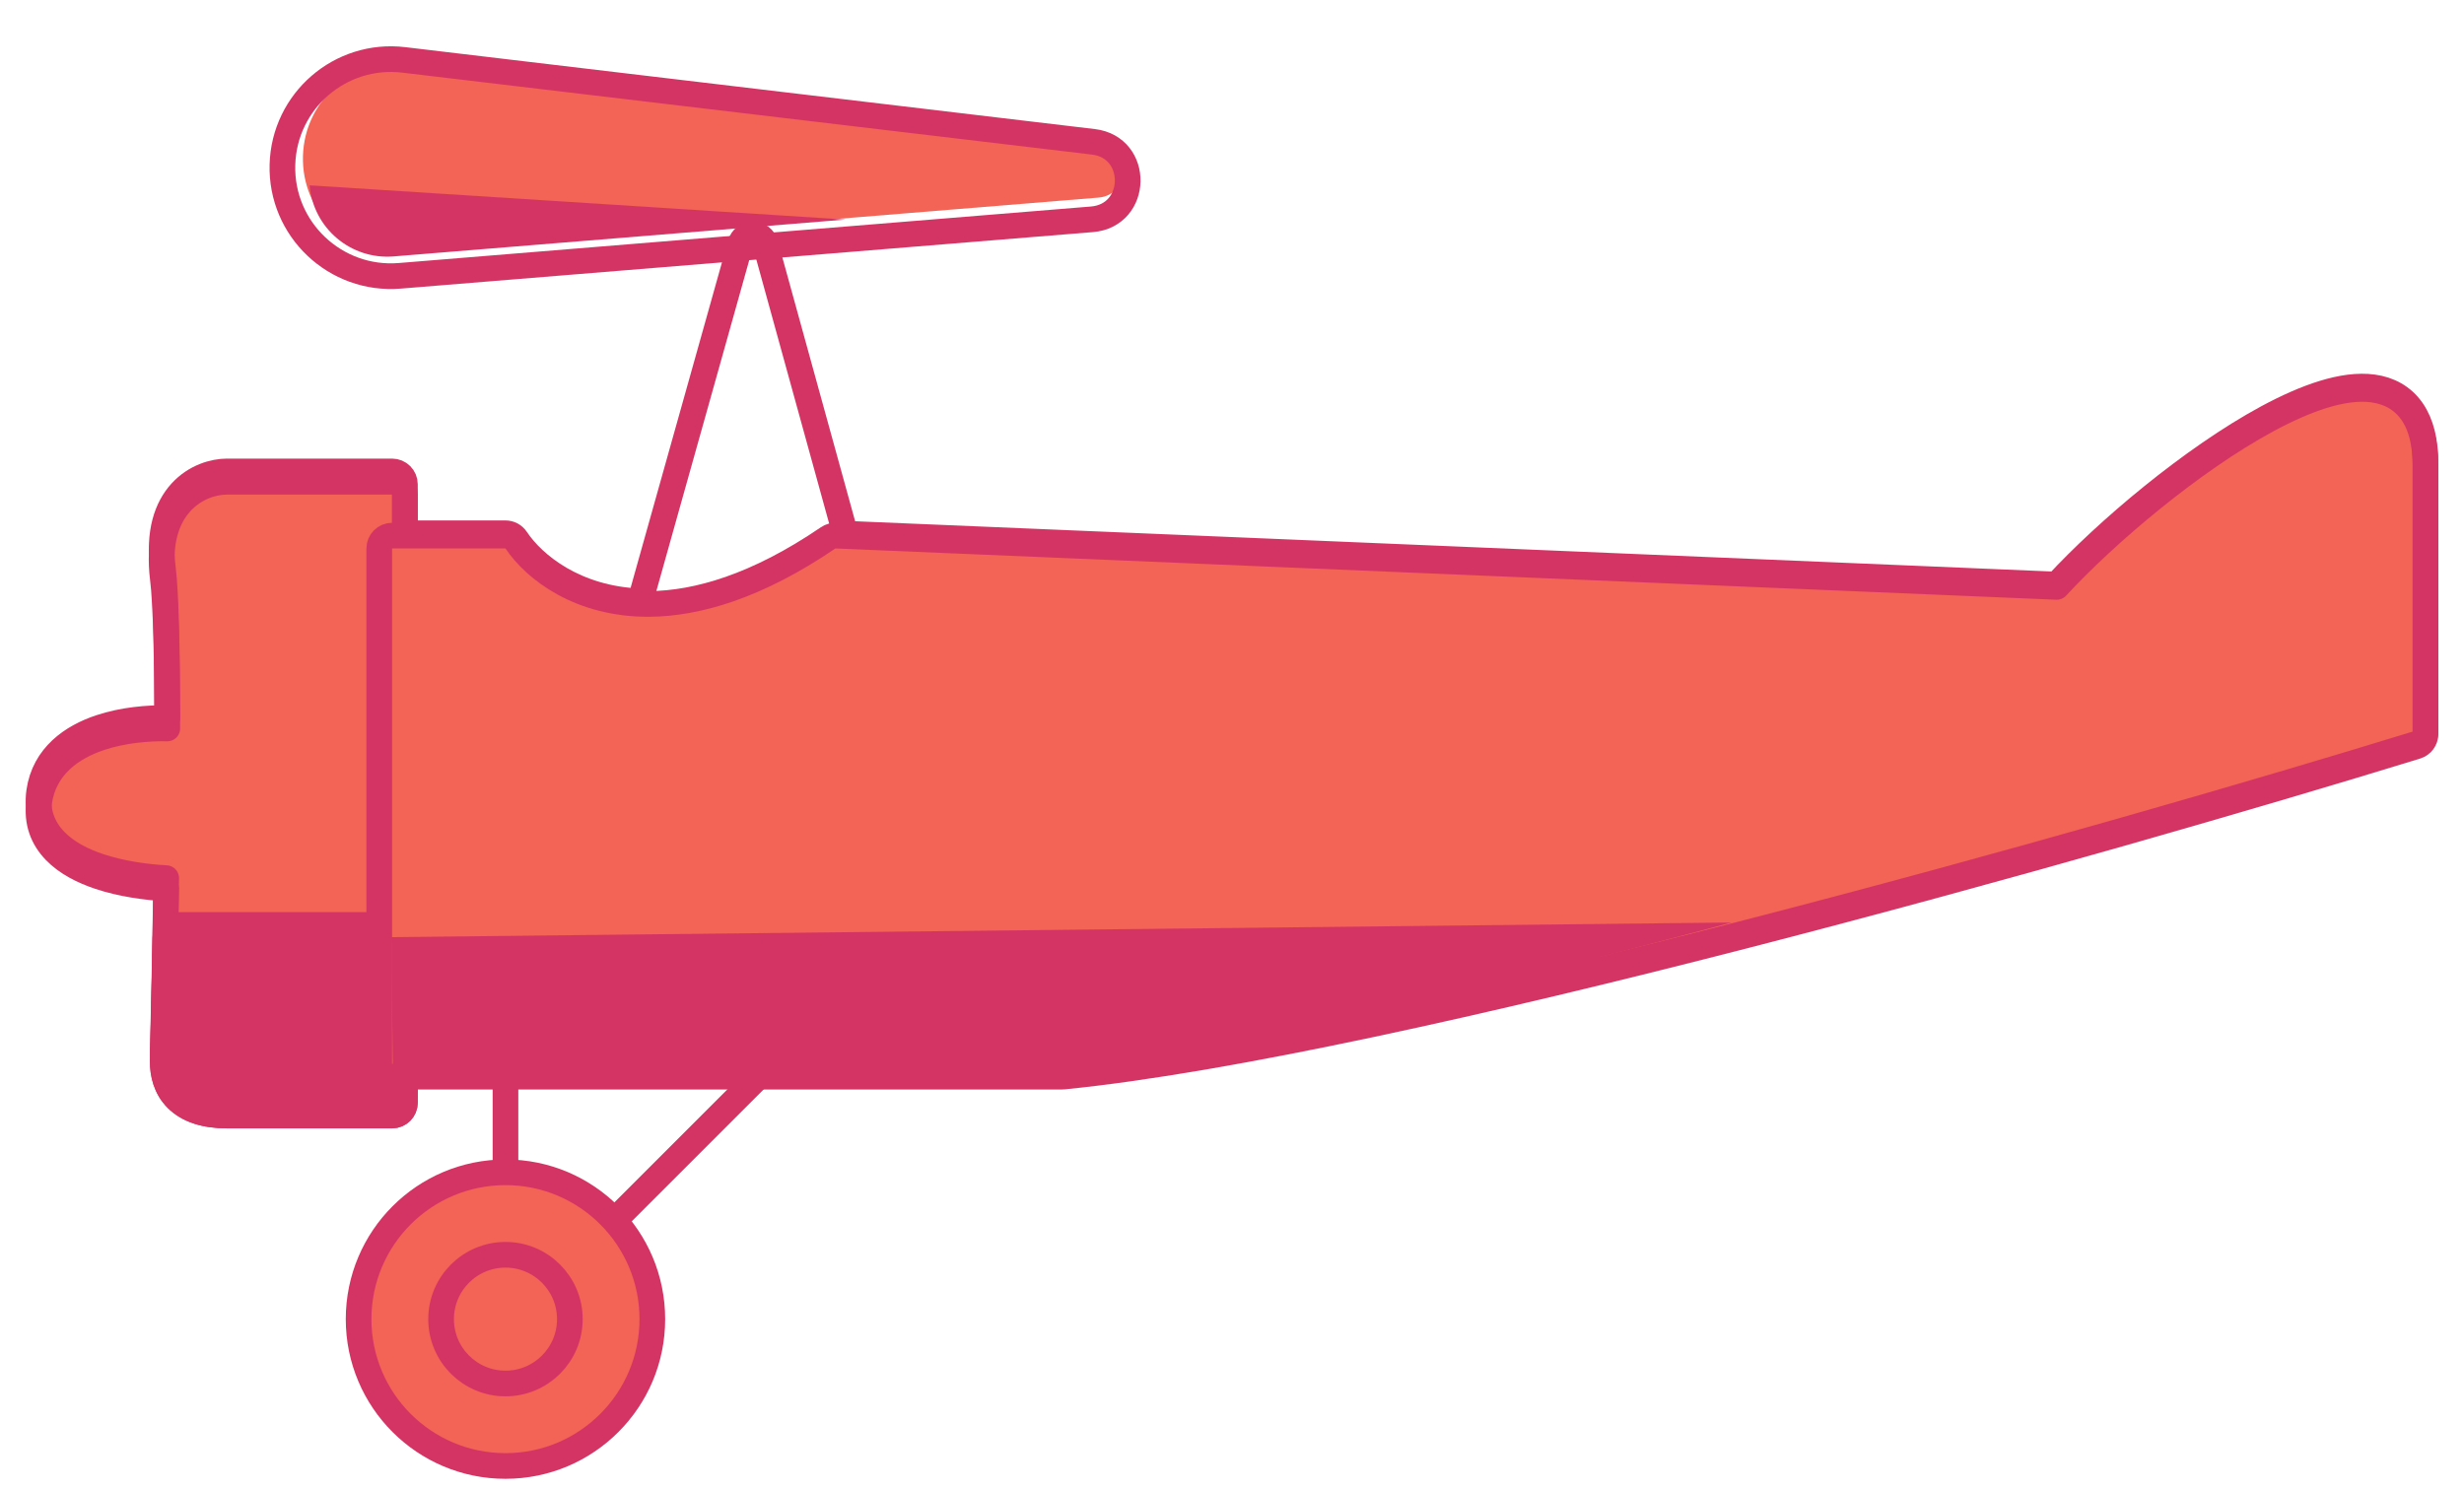
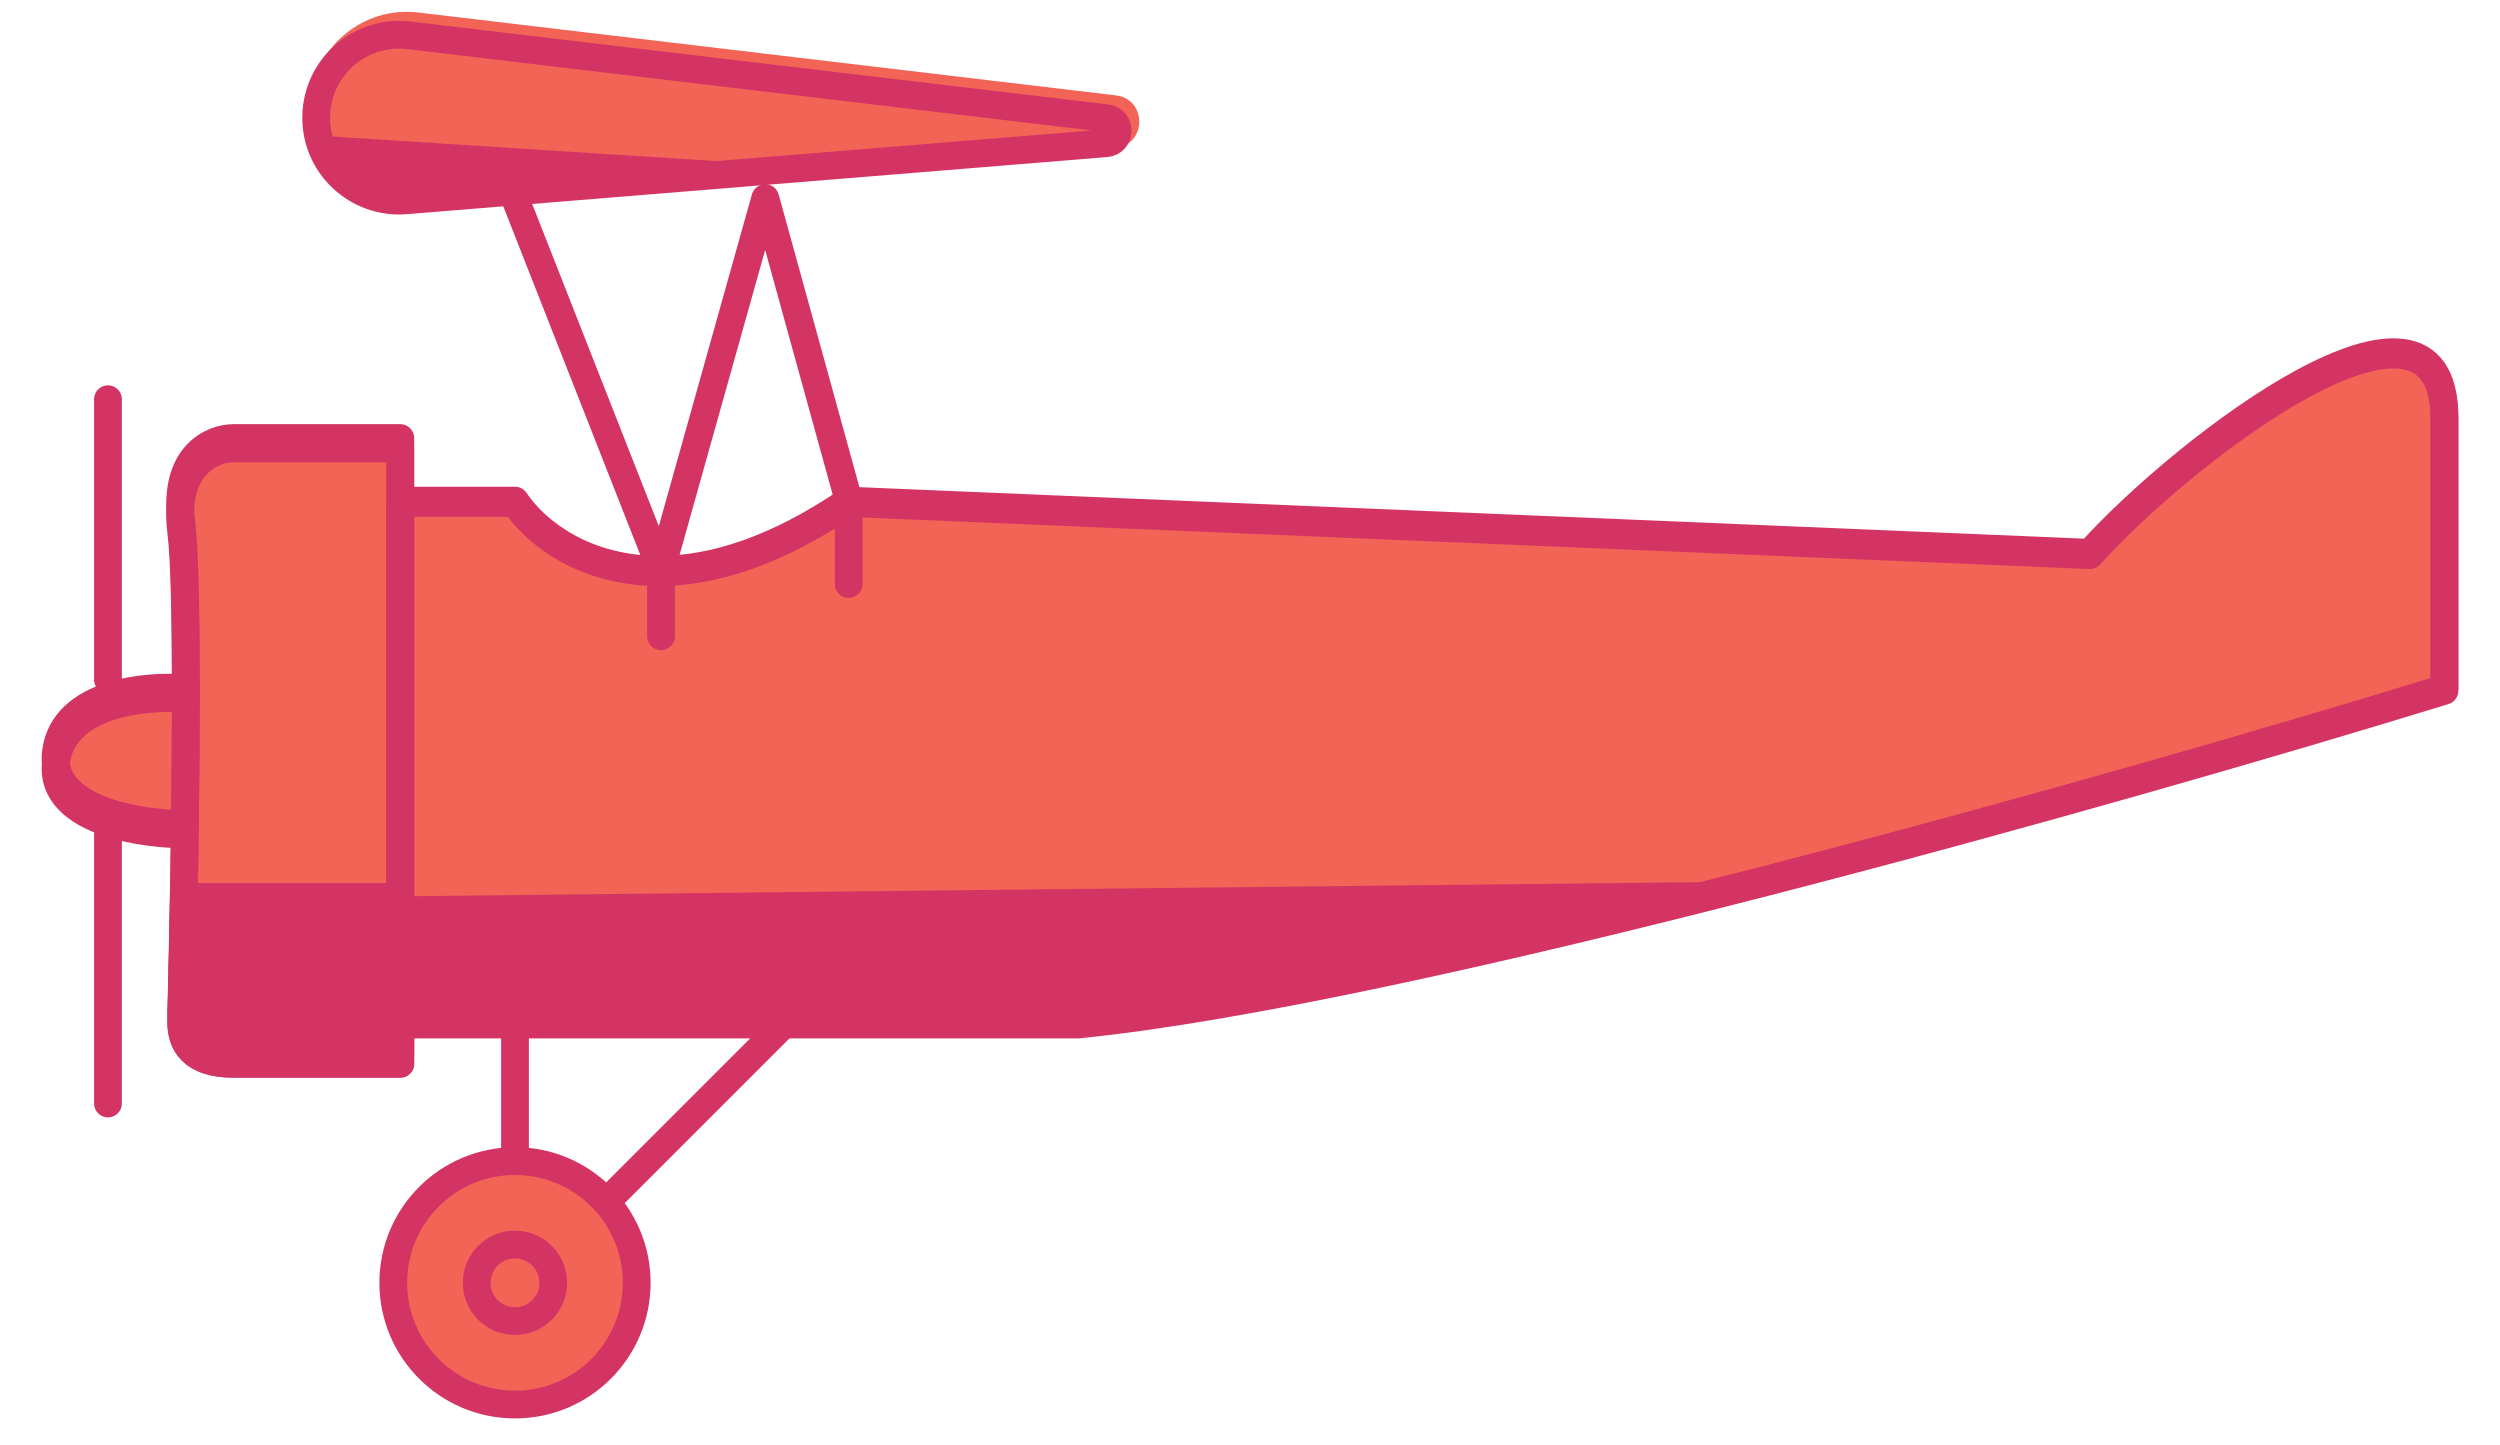
- <svg xmlns="http://www.w3.org/2000/svg" width="48" height="29" viewBox="0 0 48 29" fill="none">
-   <path d="M7.638 9.185C7.776 9.185 7.888 9.297 7.888 9.435V10.439V20.48V21.284C7.888 21.422 7.776 21.534 7.638 21.534H4.425C3.985 21.534 3.659 21.424 3.445 21.209C3.231 20.995 3.171 20.72 3.171 20.48H3.171L3.171 20.474C3.193 19.594 3.219 18.38 3.237 17.109C2.847 17.089 2.366 17.023 1.936 16.88C1.615 16.773 1.299 16.615 1.073 16.381C0.838 16.137 0.707 15.816 0.763 15.424C0.863 14.726 1.405 14.356 1.954 14.173C2.393 14.027 2.876 13.985 3.259 13.992C3.257 12.65 3.232 11.547 3.173 11.072C3.086 10.377 3.245 9.896 3.528 9.587C3.804 9.286 4.167 9.185 4.425 9.185H7.638Z" fill="#F36356" stroke="#D43464" stroke-width="0.5" stroke-linecap="round" stroke-linejoin="round" />
-   <path d="M3.171 20.681H3.171L3.171 20.675C3.188 20.019 3.206 19.179 3.222 18.267C3.224 18.131 3.335 18.021 3.472 18.021H7.638C7.776 18.021 7.888 18.133 7.888 18.271V20.681V21.485C7.888 21.623 7.776 21.735 7.638 21.735H4.425C3.985 21.735 3.659 21.624 3.445 21.41C3.231 21.196 3.171 20.921 3.171 20.681Z" fill="#D43464" stroke="#D43464" stroke-width="0.5" stroke-linecap="round" stroke-linejoin="round" />
-   <path d="M16.133 10.479C16.177 10.449 16.23 10.434 16.284 10.436L40.066 11.435C41.032 10.389 42.708 8.971 44.17 8.182C44.547 7.978 44.917 7.813 45.26 7.707C45.602 7.602 45.934 7.551 46.231 7.592C46.536 7.634 46.804 7.775 46.989 8.042C47.168 8.3 47.25 8.65 47.25 9.079V14.301C47.25 14.411 47.178 14.508 47.074 14.54C40.987 16.413 27.172 20.331 20.716 20.976C20.708 20.977 20.7 20.977 20.692 20.977H7.638C7.5 20.977 7.388 20.866 7.388 20.727V10.686C7.388 10.548 7.5 10.436 7.638 10.436H9.847C9.93 10.436 10.008 10.478 10.055 10.547C10.412 11.082 11.289 11.778 12.656 11.767C13.578 11.758 14.741 11.428 16.133 10.479Z" fill="#F36356" stroke="#D43464" stroke-width="0.5" stroke-linecap="round" stroke-linejoin="round" />
-   <path d="M7.653 20.952L20.706 20.81C23.868 20.459 28.806 19.296 33.73 17.974L7.624 18.259L7.653 20.952Z" fill="#D43464" />
-   <path d="M21.4 3.85C22.012 3.8 22.029 2.909 21.419 2.837L7.985 1.241C6.896 1.111 5.931 1.945 5.902 3.041C5.871 4.15 6.811 5.04 7.917 4.95L21.4 3.85Z" fill="#F36356" />
-   <path d="M16.469 4.278L7.668 4.996C6.834 5.064 6.102 4.445 6.031 3.611L16.469 4.278Z" fill="#D43464" />
-   <path d="M16.072 19.677L11.654 24.095M9.847 19.677V23.292" stroke="#D43464" stroke-width="0.5" stroke-linecap="round" stroke-linejoin="round" />
-   <path d="M3.236 17.31C2.846 17.29 2.366 17.224 1.935 17.081C1.614 16.973 1.298 16.816 1.072 16.581C0.837 16.338 0.707 16.017 0.763 15.625C0.863 14.927 1.404 14.556 1.954 14.374C2.392 14.228 2.875 14.186 3.259 14.193C3.256 12.85 3.232 11.748 3.172 11.273C3.085 10.578 3.244 10.096 3.527 9.788C3.804 9.487 4.166 9.386 4.424 9.386H7.638C7.776 9.386 7.888 9.497 7.888 9.636V10.39H9.847C9.93 10.39 10.008 10.431 10.055 10.501C10.395 11.011 11.209 11.668 12.47 11.717L14.426 4.748C14.456 4.64 14.555 4.565 14.667 4.566C14.78 4.566 14.878 4.641 14.908 4.749L16.466 10.398L40.066 11.389C41.032 10.342 42.708 8.924 44.17 8.135C44.547 7.932 44.917 7.766 45.26 7.661C45.602 7.556 45.934 7.505 46.231 7.546C46.536 7.588 46.804 7.728 46.989 7.995C47.168 8.254 47.25 8.604 47.25 9.033V14.255C47.25 14.364 47.178 14.461 47.074 14.493C40.987 16.366 27.172 20.284 20.716 20.93C20.708 20.931 20.7 20.931 20.692 20.931H7.888V21.484C7.888 21.622 7.776 21.734 7.638 21.734H4.424C3.984 21.734 3.658 21.624 3.444 21.41C3.23 21.196 3.17 20.921 3.17 20.681H3.17L3.17 20.675C3.193 19.795 3.219 18.581 3.236 17.31Z" stroke="#D43464" stroke-width="0.5" stroke-linecap="round" stroke-linejoin="round" />
-   <path d="M21.299 2.763C22.208 2.871 22.183 4.199 21.271 4.273L7.787 5.374C6.533 5.476 5.467 4.467 5.502 3.209C5.536 1.966 6.63 1.02 7.865 1.167L21.299 2.763Z" stroke="#D43464" stroke-width="0.5" />
-   <circle r="2.861" transform="matrix(-1 0 0 1 9.84675 25.7016)" fill="#F36356" stroke="#D43464" stroke-width="0.5" />
-   <circle r="1.254" transform="matrix(-1 0 0 1 9.84693 25.7017)" fill="#F36356" stroke="#D43464" stroke-width="0.5" />
+ <svg xmlns="http://www.w3.org/2000/svg" width="45" height="26" viewBox="0 0 45 26" fill="none">
+   <style>
+ 		.upleaf {
+ 			animation: leaf_opacity 0.1ms alternate infinite;
+ 		}
+ 
+ 		@keyframes leaf_opacity{
+ 			from{
+ 				stroke-opacity: 0;
+ 			}to{
+ 				stroke-opacity: 1;
+ 			}
+ 		}
+ 
+ 		.downleaf {
+ 			animation: leaf_opacity 0.1ms alternate infinite;
+ 		}
+ 	</style>
+   <path d="M7.205 18.21V8.823V7.885H4.201C3.826 7.885 3.113 8.185 3.263 9.387C3.324 9.877 3.346 11.031 3.346 12.39C2.63 12.328 1.16 12.465 1.01 13.517C0.927 14.094 1.383 14.434 1.949 14.623C2.413 14.777 2.951 14.831 3.328 14.831C3.311 16.103 3.285 17.333 3.263 18.21C3.263 18.585 3.45 18.961 4.201 18.961H7.205V18.21Z" fill="#F36356" />
+   <path d="M3.346 12.39C3.346 11.031 3.324 9.877 3.263 9.387C3.113 8.185 3.826 7.885 4.201 7.885H7.205V8.823V18.21V18.961H4.201C3.45 18.961 3.263 18.585 3.263 18.21C3.285 17.333 3.311 16.103 3.328 14.831M3.346 12.39C2.63 12.328 1.16 12.465 1.01 13.517C0.927 14.094 1.383 14.434 1.949 14.623C2.413 14.777 2.951 14.831 3.328 14.831M3.346 12.39C3.346 13.165 3.339 14.007 3.328 14.831" stroke="#D43464" stroke-width="0.5" stroke-linecap="round" stroke-linejoin="round" />
+   <path d="M4.201 19.148C3.45 19.148 3.263 18.773 3.263 18.398C3.278 17.784 3.296 16.998 3.31 16.145H7.205V18.398V19.148H4.201Z" fill="#D43464" stroke="#D43464" stroke-width="0.5" stroke-linecap="round" stroke-linejoin="round" />
+   <path d="M37.617 9.993L15.277 9.054C13.947 9.961 12.816 10.29 11.898 10.298C10.536 10.31 9.644 9.615 9.27 9.054H7.205V18.441H19.407C25.415 17.84 38.306 14.186 44 12.434V7.552C44 4.549 39.369 8.053 37.617 9.993Z" fill="#F36356" stroke="#D43464" stroke-width="0.5" stroke-linecap="round" stroke-linejoin="round" />
+   <path d="M7.219 18.651L19.421 18.518C22.376 18.19 26.993 17.103 31.595 15.867L7.192 16.134L7.219 18.651Z" fill="#D43464" />
+   <path d="M20.07 2.664C20.642 2.617 20.657 1.785 20.087 1.717L7.529 0.225C6.512 0.104 5.61 0.884 5.582 1.908V1.908C5.554 2.945 6.432 3.777 7.466 3.692L20.07 2.664Z" fill="#F36356" />
+   <path d="M15.46 3.064L7.233 3.735C6.454 3.799 5.769 3.22 5.703 2.44L15.46 3.064Z" fill="#D43464" />
+   <path d="M15.089 17.459L10.959 21.589M9.27 17.459V20.838" stroke="#D43464" stroke-width="0.5" stroke-linecap="round" stroke-linejoin="round" />
+   <path d="M15.277 9.011L37.617 9.95C39.369 8.01 44 4.506 44 7.509V12.39C38.306 14.142 25.415 17.797 19.407 18.398H7.205M15.277 9.011C13.947 9.918 12.816 10.247 11.898 10.255M15.277 9.011V10.513M15.277 9.011L13.775 3.567L11.898 10.255M7.205 18.398V9.011M7.205 18.398V19.148H4.201C3.45 19.148 3.262 18.773 3.262 18.398C3.285 17.521 3.311 16.291 3.327 15.018M7.205 9.011H9.27C9.644 9.572 10.536 10.267 11.898 10.255M7.205 9.011V8.072H4.201C3.826 8.072 3.112 8.373 3.262 9.574C3.324 10.065 3.345 11.218 3.345 12.578M3.345 12.578C2.629 12.515 1.16 12.653 1.01 13.704C0.927 14.282 1.383 14.621 1.948 14.81C2.413 14.965 2.951 15.018 3.327 15.018M3.345 12.578C3.345 13.353 3.338 14.194 3.327 15.018M11.898 10.255V11.452M11.898 10.255L9.27 3.567" stroke="#D43464" stroke-width="0.5" stroke-linecap="round" stroke-linejoin="round" />
+   <path d="M19.918 2.128L7.36 0.636C6.488 0.533 5.716 1.2 5.692 2.078C5.667 2.966 6.42 3.678 7.305 3.606L19.91 2.578C20.181 2.555 20.188 2.16 19.918 2.128Z" stroke="#D43464" stroke-width="0.5" />
+   <circle r="2.191" transform="matrix(-1 0 0 1 9.26995 23.0906)" fill="#F36356" stroke="#D43464" stroke-width="0.5" />
+   <circle r="0.689" transform="matrix(-1 0 0 1 9.26984 23.0908)" fill="#F36356" stroke="#D43464" stroke-width="0.5" />
+   <line class="upleaf" x1="0.25" y1="-0.25" x2="5.298" y2="-0.25" transform="matrix(0 -1 -1 0 1.69336 12.4839)" stroke="#D43464" stroke-width="0.5" stroke-linecap="round" />
+   <line class="downleaf" x1="0.25" y1="-0.25" x2="5.298" y2="-0.25" transform="matrix(0 -1 -1 0 1.69336 20.1128)" stroke="#D43464" stroke-width="0.5" stroke-linecap="round" />
</svg>
